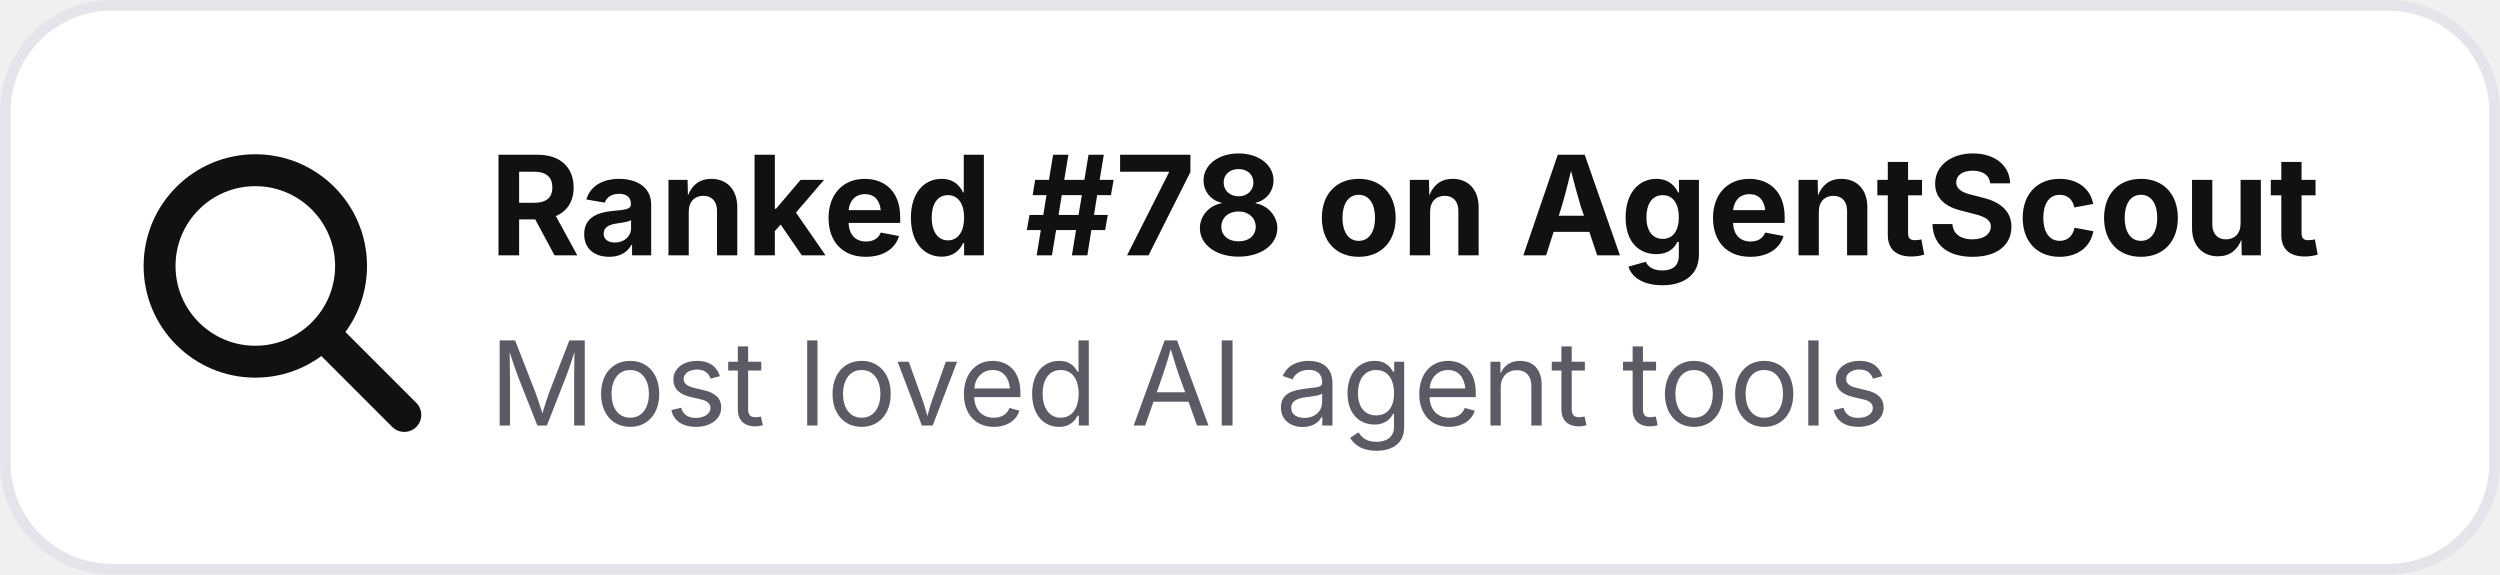
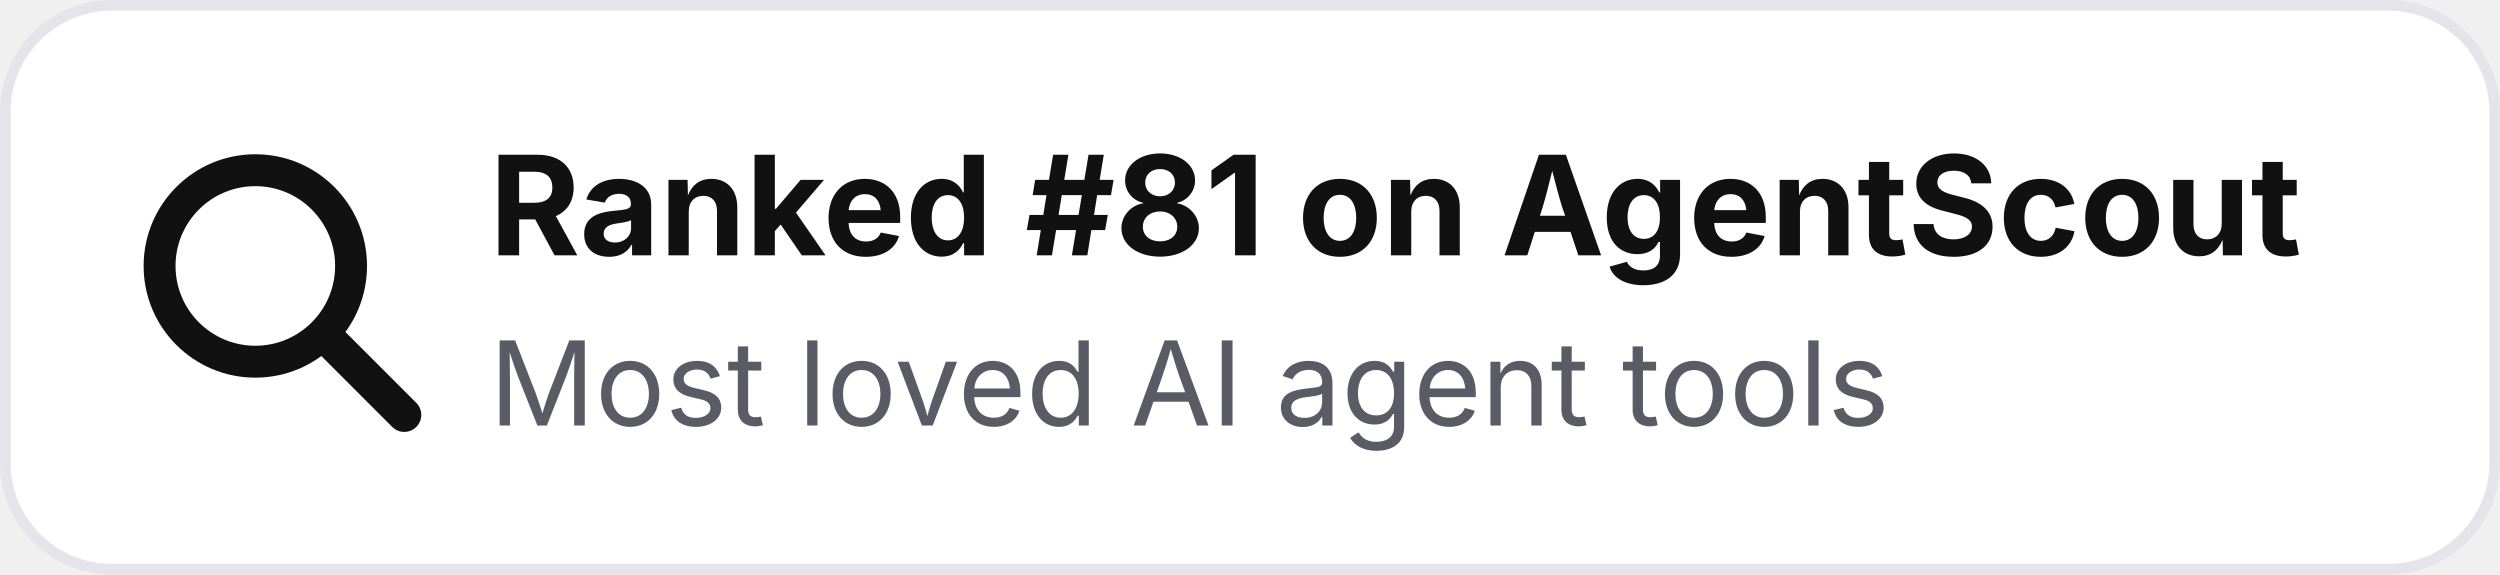
- <svg xmlns="http://www.w3.org/2000/svg" width="235" height="54" viewBox="0 0 235 54" role="img" aria-label="Ranked #78 on AgentScout">
+ <svg xmlns="http://www.w3.org/2000/svg" width="235" height="54" viewBox="0 0 235 54" role="img" aria-label="Ranked #81 on AgentScout">
  <rect x=".5" y=".5" width="234" height="53" rx="10" fill="#ffffff" stroke="#e4e4ea" />
  <circle cx="24" cy="25" r="9" fill="none" stroke="#111111" stroke-width="3" />
  <path d="M31 32l7 7" stroke="#111111" stroke-width="3.2" stroke-linecap="round" />
-   <text x="46" y="24" font-family="Inter,Segoe UI,Arial,sans-serif" font-size="13" font-weight="700" fill="#111111">Ranked #78 on AgentScout</text>
+   <text x="46" y="24" font-family="Inter,Segoe UI,Arial,sans-serif" font-size="13" font-weight="700" fill="#111111">Ranked #81 on AgentScout</text>
  <text x="46" y="40" font-family="Inter,Segoe UI,Arial,sans-serif" font-size="11" fill="#5b5b66">Most loved AI agent tools</text>
</svg>
